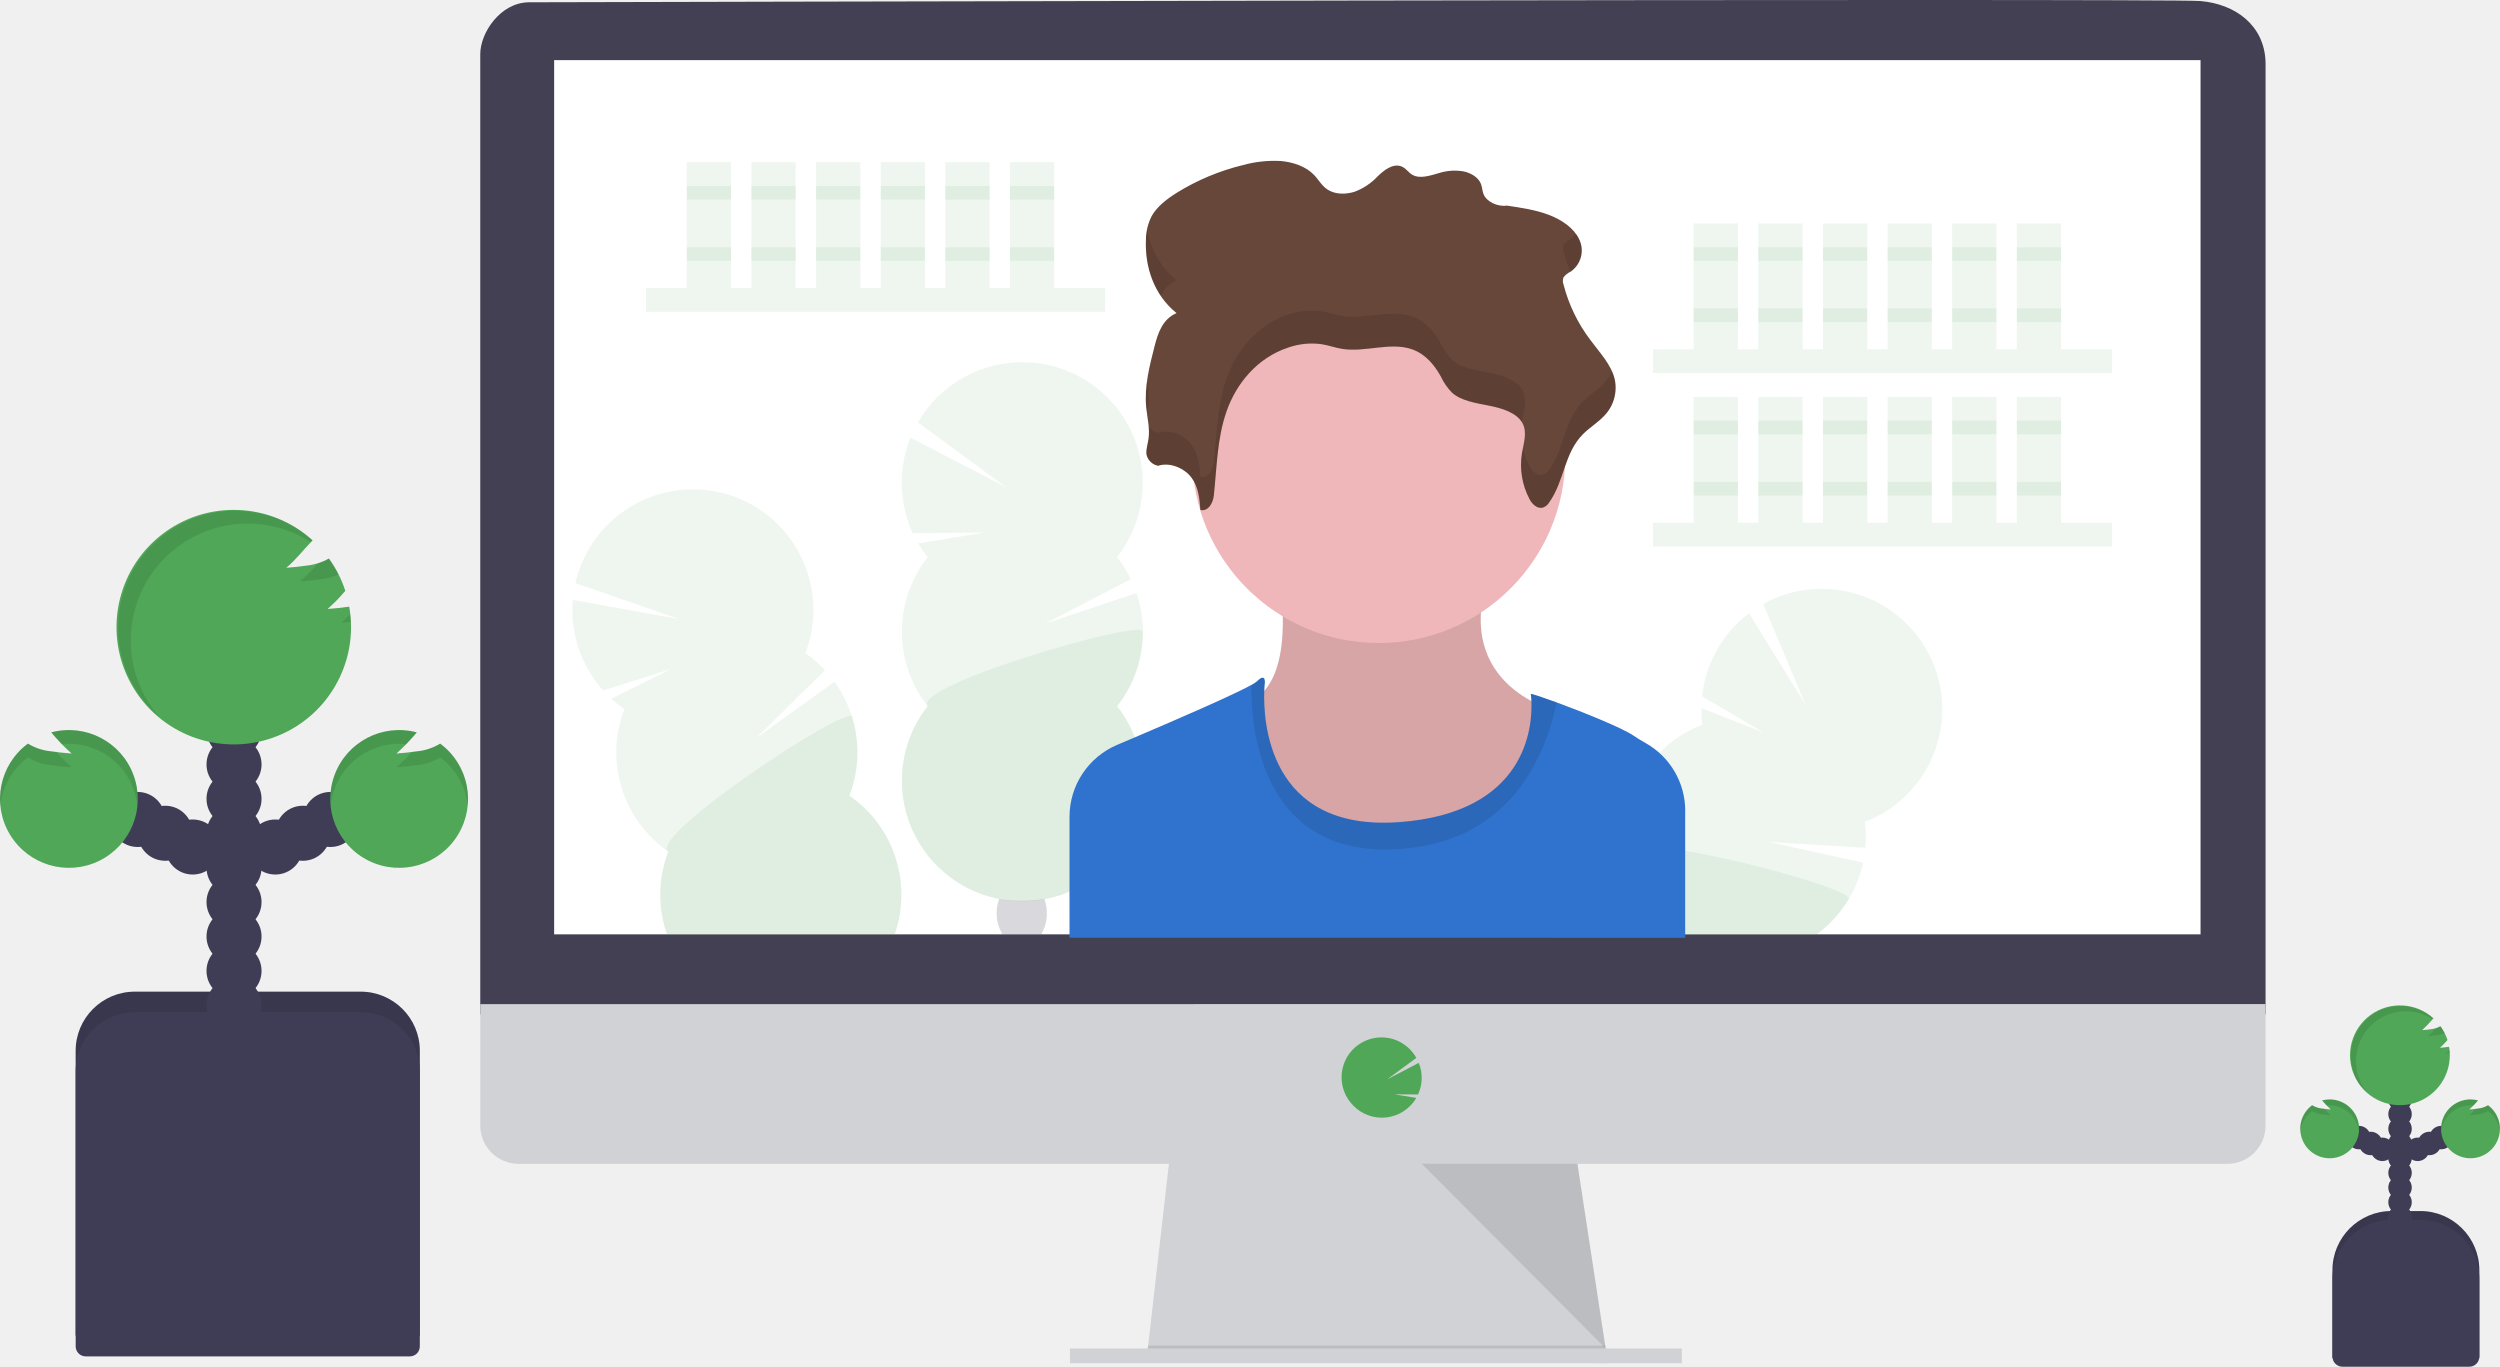
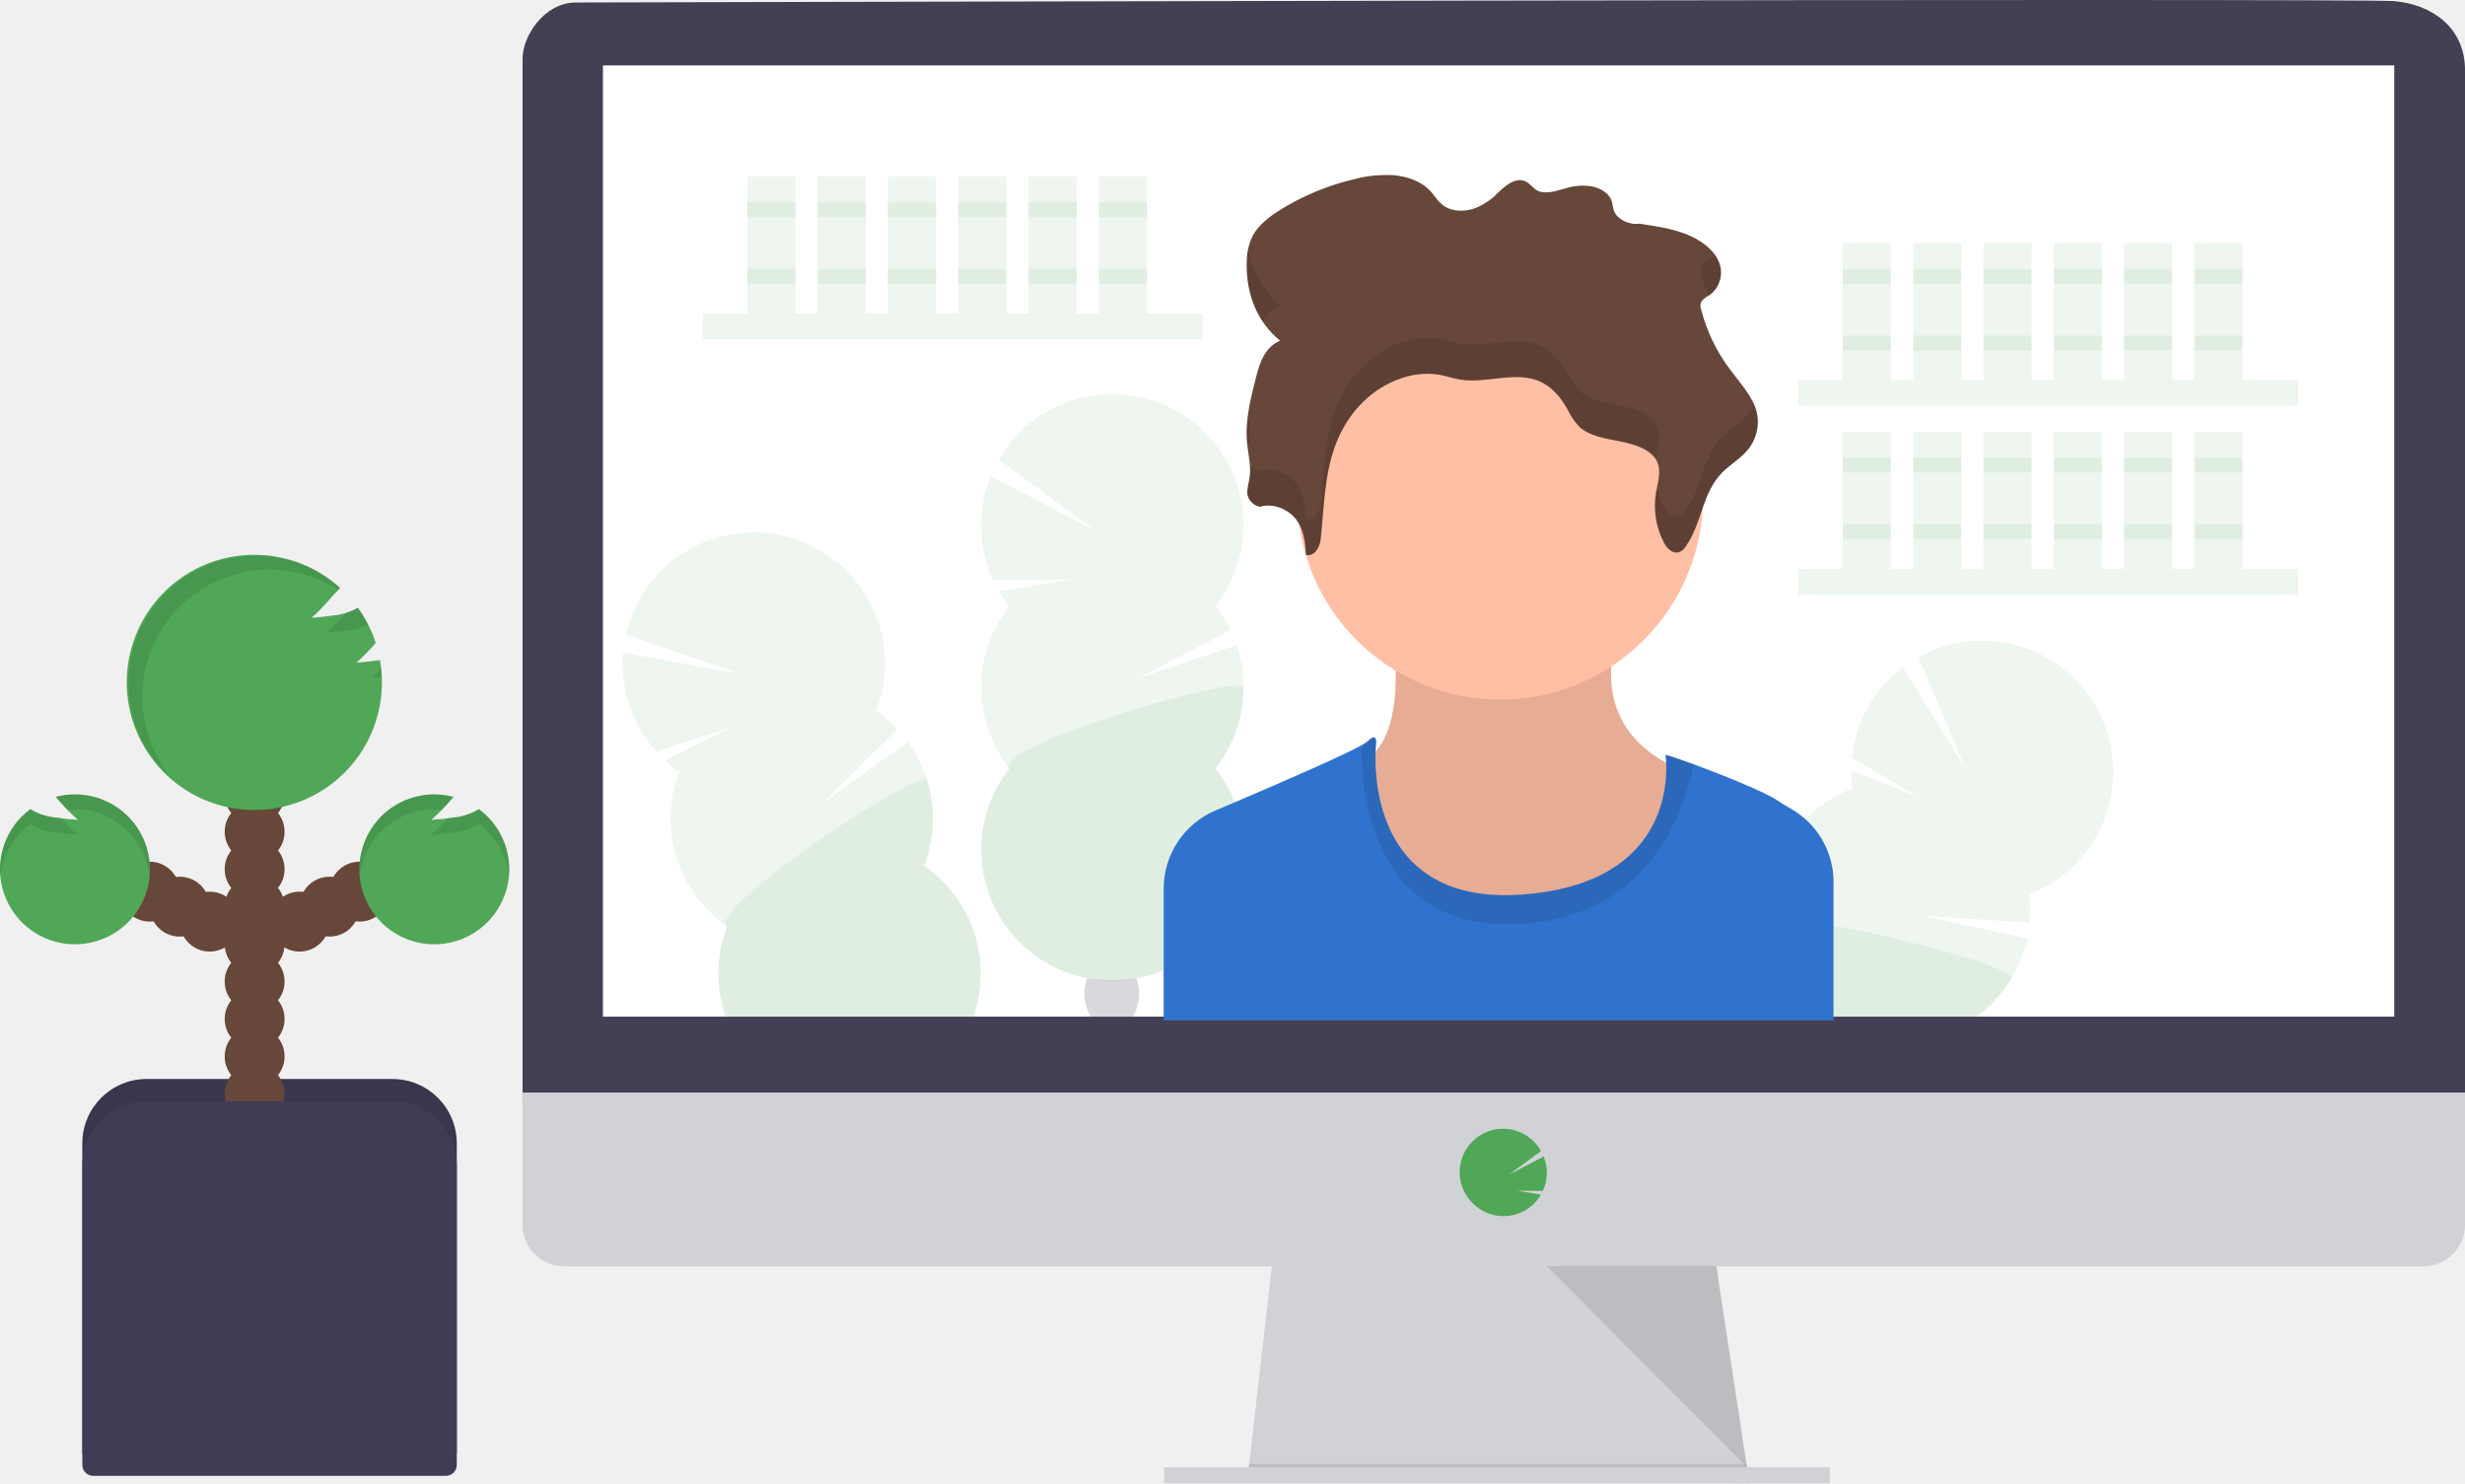
- <svg xmlns="http://www.w3.org/2000/svg" width="804.821" height="439.986" viewBox="0 0 804.821 439.986">
-   <g id="Zoom" transform="translate(0 -119.629)">
-     <ellipse id="Ellipse_81" data-name="Ellipse 81" cx="10.696" cy="8.168" rx="10.696" ry="8.168" transform="matrix(0.488, -0.873, 0.873, 0.488, 670.994, 240.806)" fill="#3f3d56" />
-     <ellipse id="Ellipse_82" data-name="Ellipse 82" cx="10.696" cy="8.168" rx="10.696" ry="8.168" transform="matrix(0.488, -0.873, 0.873, 0.488, 677.37, 229.395)" fill="#3f3d56" />
-     <ellipse id="Ellipse_83" data-name="Ellipse 83" cx="10.696" cy="8.168" rx="10.696" ry="8.168" transform="matrix(0.488, -0.873, 0.873, 0.488, 683.753, 217.988)" fill="#3f3d56" />
-     <ellipse id="Ellipse_84" data-name="Ellipse 84" cx="10.696" cy="8.168" rx="10.696" ry="8.168" transform="matrix(0.488, -0.873, 0.873, 0.488, 690.129, 206.569)" fill="#3f3d56" />
-     <ellipse id="Ellipse_85" data-name="Ellipse 85" cx="10.696" cy="8.168" rx="10.696" ry="8.168" transform="matrix(0.488, -0.873, 0.873, 0.488, 696.501, 195.165)" fill="#3f3d56" />
-     <ellipse id="Ellipse_86" data-name="Ellipse 86" cx="10.696" cy="8.168" rx="10.696" ry="8.168" transform="matrix(0.488, -0.873, 0.873, 0.488, 702.885, 183.754)" fill="#3f3d56" />
-     <path id="Path_353" data-name="Path 353" d="M1005.421,631.77h9.219a19.031,19.031,0,0,1,19.031,19.031v28.25H986.39V650.8A19.031,19.031,0,0,1,1005.421,631.77Z" transform="translate(-235.504 -122.275)" fill="#3f3d56" />
-     <path id="Path_354" data-name="Path 354" d="M1005.421,631.77h9.219a19.031,19.031,0,0,1,19.031,19.031v28.25H986.39V650.8A19.031,19.031,0,0,1,1005.421,631.77Z" transform="translate(-235.504 -122.275)" opacity="0.1" />
-     <circle id="Ellipse_88" data-name="Ellipse 88" cx="3.783" cy="3.783" r="3.783" transform="translate(768.859 512.334)" fill="#3f3d56" />
-     <circle id="Ellipse_89" data-name="Ellipse 89" cx="3.783" cy="3.783" r="3.783" transform="translate(768.859 507.607)" fill="#3f3d56" />
-     <circle id="Ellipse_90" data-name="Ellipse 90" cx="3.783" cy="3.783" r="3.783" transform="translate(768.859 502.872)" fill="#3f3d56" />
-     <circle id="Ellipse_91" data-name="Ellipse 91" cx="3.783" cy="3.783" r="3.783" transform="translate(768.859 498.145)" fill="#3f3d56" />
-     <circle id="Ellipse_92" data-name="Ellipse 92" cx="3.783" cy="3.783" r="3.783" transform="translate(768.859 493.417)" fill="#3f3d56" />
-     <circle id="Ellipse_93" data-name="Ellipse 93" cx="3.783" cy="3.783" r="3.783" transform="translate(768.859 488.69)" fill="#3f3d56" />
-     <circle id="Ellipse_94" data-name="Ellipse 94" cx="3.783" cy="3.783" r="3.783" transform="translate(768.859 483.962)" fill="#3f3d56" />
-     <circle id="Ellipse_95" data-name="Ellipse 95" cx="3.783" cy="3.783" r="3.783" transform="translate(774.531 485.85)" fill="#3f3d56" />
-     <circle id="Ellipse_96" data-name="Ellipse 96" cx="3.783" cy="3.783" r="3.783" transform="translate(778.314 483.962)" fill="#3f3d56" />
-     <circle id="Ellipse_97" data-name="Ellipse 97" cx="3.783" cy="3.783" r="3.783" transform="translate(782.097 482.067)" fill="#3f3d56" />
-     <circle id="Ellipse_98" data-name="Ellipse 98" cx="3.783" cy="3.783" r="3.783" transform="translate(768.859 479.235)" fill="#3f3d56" />
-     <circle id="Ellipse_99" data-name="Ellipse 99" cx="3.783" cy="3.783" r="3.783" transform="translate(768.859 474.508)" fill="#3f3d56" />
-     <circle id="Ellipse_100" data-name="Ellipse 100" cx="3.783" cy="3.783" r="3.783" transform="translate(768.859 469.773)" fill="#3f3d56" />
-     <circle id="Ellipse_101" data-name="Ellipse 101" cx="3.783" cy="3.783" r="3.783" transform="translate(768.859 465.046)" fill="#3f3d56" />
-     <path id="Path_355" data-name="Path 355" d="M1047.8,659.336q-1.408.206-2.832.3a21.744,21.744,0,0,0,2.436-2.5,15.981,15.981,0,0,0-2.284-4.438,7.871,7.871,0,0,1-3.045.967c-.937.137-1.88.236-2.824.3a50.607,50.607,0,0,0,3.616-3.806,16.062,16.062,0,1,0,5.275,11.883,15.7,15.7,0,0,0-.244-2.763Z" transform="translate(-259.477 -202.702)" fill="#50a757" />
-     <path id="Path_356" data-name="Path 356" d="M1069.63,687.625a7.446,7.446,0,0,1-3.182,1.066c-.936.137-1.88.236-2.824.3a27.7,27.7,0,0,0,2.8-2.908,9.767,9.767,0,0,0-2.421-.32,9.47,9.47,0,1,0,5.625,1.865Z" transform="translate(-268.669 -212.196)" fill="#50a757" />
-     <circle id="Ellipse_102" data-name="Ellipse 102" cx="3.783" cy="3.783" r="3.783" transform="translate(763.18 485.85)" fill="#3f3d56" />
-     <circle id="Ellipse_103" data-name="Ellipse 103" cx="3.783" cy="3.783" r="3.783" transform="translate(759.397 483.962)" fill="#3f3d56" />
-     <circle id="Ellipse_104" data-name="Ellipse 104" cx="3.783" cy="3.783" r="3.783" transform="translate(755.621 482.067)" fill="#3f3d56" />
-     <path id="Path_357" data-name="Path 357" d="M998.8,687.625a7.447,7.447,0,0,0,3.182,1.066c.936.137,1.88.236,2.824.3a27.7,27.7,0,0,1-2.8-2.908,9.765,9.765,0,0,1,2.421-.32,9.47,9.47,0,1,1-5.626,1.865Z" transform="translate(-254.452 -212.196)" fill="#50a757" />
-     <path id="Path_358" data-name="Path 358" d="M1005.421,635.5h9.219a19.031,19.031,0,0,1,19.031,19.031v25.022a3.228,3.228,0,0,1-3.228,3.228H989.618a3.228,3.228,0,0,1-3.228-3.228V654.531A19.031,19.031,0,0,1,1005.421,635.5Z" transform="translate(-235.504 -123.166)" fill="#3f3d56" />
-     <g id="Group_8" data-name="Group 8" transform="translate(756.786 443.506)" opacity="0.1">
-       <path id="Path_359" data-name="Path 359" d="M1057.766,664.88a12.311,12.311,0,0,1-1.226,1.157,12.117,12.117,0,0,0,1.294-.114C1057.819,665.573,1057.8,665.223,1057.766,664.88Z" transform="translate(-1025.938 -650.717)" />
-       <path id="Path_360" data-name="Path 360" d="M1049.09,657.952c.944-.061,1.888-.16,2.824-.3a8.863,8.863,0,0,0,2.459-.67,17.2,17.2,0,0,0-1.324-2.185,5.73,5.73,0,0,1-1.523.647A22.521,22.521,0,0,1,1049.09,657.952Z" transform="translate(-1024.159 -648.31)" />
-       <path id="Path_361" data-name="Path 361" d="M1018.007,664.039a16.047,16.047,0,0,1,24.741-13.52l.243-.259a16.062,16.062,0,1,0-21.178,24.155A15.987,15.987,0,0,1,1018.007,664.039Z" transform="translate(-1016.34 -646.275)" />
-     </g>
-     <g id="Group_9" data-name="Group 9" transform="translate(785.896 473.564)" opacity="0.1">
-       <path id="Path_362" data-name="Path 362" d="M1066.48,691.461c.944-.069,1.888-.167,2.824-.3a7.436,7.436,0,0,0,3.182-1.058,9.432,9.432,0,0,1,3.806,6.7,8.828,8.828,0,0,0,.053-1,9.432,9.432,0,0,0-3.806-7.612,7.446,7.446,0,0,1-3.182,1.066l-.761.091A18.759,18.759,0,0,1,1066.48,691.461Z" transform="translate(-1057.421 -686.338)" />
-       <path id="Path_363" data-name="Path 363" d="M1064.034,687.648a4.351,4.351,0,0,1,.944.068c.495-.525.982-1.089,1.477-1.637a9.767,9.767,0,0,0-2.421-.32,9.455,9.455,0,0,0-9.455,9.455,6.518,6.518,0,0,0,.046.944A9.462,9.462,0,0,1,1064.034,687.648Z" transform="translate(-1054.58 -685.76)" />
-     </g>
-     <g id="Group_10" data-name="Group 10" transform="translate(740.457 473.564)" opacity="0.1">
-       <path id="Path_364" data-name="Path 364" d="M1004.756,691.461c-.944-.069-1.888-.167-2.824-.3a7.436,7.436,0,0,1-3.182-1.058,9.432,9.432,0,0,0-3.806,6.7,8.8,8.8,0,0,1-.053-1,9.431,9.431,0,0,1,3.806-7.612,7.445,7.445,0,0,0,3.182,1.066l.761.091a19.43,19.43,0,0,0,2.116,2.124Z" transform="translate(-994.89 -686.338)" />
-       <path id="Path_365" data-name="Path 365" d="M1006.591,687.648a4.35,4.35,0,0,0-.944.068c-.495-.525-.982-1.089-1.477-1.637a9.766,9.766,0,0,1,2.421-.32,9.455,9.455,0,0,1,9.455,9.455,6.434,6.434,0,0,1-.046.944A9.462,9.462,0,0,0,1006.591,687.648Z" transform="translate(-997.106 -685.76)" />
-     </g>
-     <path id="Path_366" data-name="Path 366" d="M51.031,539h72.73a19.031,19.031,0,0,1,19.031,19.031v91.723H32V558.031A19.031,19.031,0,0,1,51.031,539Z" transform="translate(-7.64 -100.126)" fill="#3f3d56" />
-     <path id="Path_367" data-name="Path 367" d="M51.031,539h72.73a19.031,19.031,0,0,1,19.031,19.031v91.723H32V558.031A19.031,19.031,0,0,1,51.031,539Z" transform="translate(-7.64 -100.126)" opacity="0.1" />
-     <circle id="Ellipse_105" data-name="Ellipse 105" cx="8.861" cy="8.861" r="8.861" transform="translate(66.48 445.489)" fill="#3f3d56" />
-     <circle id="Ellipse_106" data-name="Ellipse 106" cx="8.861" cy="8.861" r="8.861" transform="translate(66.48 434.413)" fill="#3f3d56" />
-     <circle id="Ellipse_107" data-name="Ellipse 107" cx="8.861" cy="8.861" r="8.861" transform="translate(66.48 423.329)" fill="#3f3d56" />
-     <circle id="Ellipse_108" data-name="Ellipse 108" cx="8.861" cy="8.861" r="8.861" transform="translate(66.48 412.253)" fill="#3f3d56" />
-     <circle id="Ellipse_109" data-name="Ellipse 109" cx="8.861" cy="8.861" r="8.861" transform="translate(66.48 401.169)" fill="#3f3d56" />
-     <circle id="Ellipse_110" data-name="Ellipse 110" cx="8.861" cy="8.861" r="8.861" transform="translate(66.48 390.093)" fill="#3f3d56" />
-     <circle id="Ellipse_111" data-name="Ellipse 111" cx="8.861" cy="8.861" r="8.861" transform="translate(66.48 379.017)" fill="#3f3d56" />
-     <circle id="Ellipse_112" data-name="Ellipse 112" cx="8.861" cy="8.861" r="8.861" transform="translate(79.771 383.447)" fill="#3f3d56" />
-     <circle id="Ellipse_113" data-name="Ellipse 113" cx="8.861" cy="8.861" r="8.861" transform="translate(88.632 379.017)" fill="#3f3d56" />
-     <circle id="Ellipse_114" data-name="Ellipse 114" cx="8.861" cy="8.861" r="8.861" transform="translate(97.501 374.579)" fill="#3f3d56" />
-     <circle id="Ellipse_115" data-name="Ellipse 115" cx="8.861" cy="8.861" r="8.861" transform="translate(66.48 367.933)" fill="#3f3d56" />
-     <circle id="Ellipse_116" data-name="Ellipse 116" cx="8.861" cy="8.861" r="8.861" transform="translate(66.48 356.857)" fill="#3f3d56" />
-     <circle id="Ellipse_117" data-name="Ellipse 117" cx="8.861" cy="8.861" r="8.861" transform="translate(66.48 345.773)" fill="#3f3d56" />
-     <circle id="Ellipse_118" data-name="Ellipse 118" cx="8.861" cy="8.861" r="8.861" transform="translate(66.48 334.697)" fill="#3f3d56" />
-     <path id="Path_368" data-name="Path 368" d="M146.049,467.646q-3.3.48-6.623.7a51.585,51.585,0,0,0,5.7-5.854,37.566,37.566,0,0,0-5.283-10.4,18.072,18.072,0,0,1-7.095,2.284c-2.192.32-4.408.556-6.623.708,2.916-2.36,5.618-5.93,8.473-8.83a37.75,37.75,0,1,0,11.792,21.361Z" transform="translate(-33.963 -152.673)" fill="#50a757" />
-     <path id="Path_369" data-name="Path 369" d="M197.243,533.922a17.447,17.447,0,0,1-7.453,2.482c-2.2.327-4.408.556-6.623.708a62.327,62.327,0,0,0,6.562-6.806,22.175,22.175,0,1,0,7.514,3.616Z" transform="translate(-55.545 -174.903)" fill="#50a757" />
-     <circle id="Ellipse_119" data-name="Ellipse 119" cx="8.861" cy="8.861" r="8.861" transform="translate(53.181 383.447)" fill="#3f3d56" />
-     <circle id="Ellipse_120" data-name="Ellipse 120" cx="8.861" cy="8.861" r="8.861" transform="translate(44.32 379.017)" fill="#3f3d56" />
-     <circle id="Ellipse_121" data-name="Ellipse 121" cx="8.861" cy="8.861" r="8.861" transform="translate(35.459 374.579)" fill="#3f3d56" />
-     <path id="Path_370" data-name="Path 370" d="M31.185,533.922a17.445,17.445,0,0,0,7.46,2.482c2.192.327,4.4.556,6.615.708a62.33,62.33,0,0,1-6.562-6.806,22.175,22.175,0,1,1-7.514,3.616Z" transform="translate(-22.202 -174.903)" fill="#50a757" />
-     <path id="Path_371" data-name="Path 371" d="M51.031,547.69h72.73a19.031,19.031,0,0,1,19.031,19.031v88.54a3.228,3.228,0,0,1-3.228,3.228H35.243A3.228,3.228,0,0,1,32,655.262v-88.54A19.031,19.031,0,0,1,51.031,547.69Z" transform="translate(-7.64 -102.201)" fill="#3f3d56" />
-     <g id="Group_11" data-name="Group 11" transform="translate(38.195 284.215)" opacity="0.1">
+ <svg xmlns="http://www.w3.org/2000/svg" width="729.351" height="438.867" viewBox="0 0 729.351 438.867">
+   <g id="Group_58" data-name="Group 58" transform="translate(-854.701 -376.201)">
+     <ellipse id="Ellipse_81" data-name="Ellipse 81" cx="10.696" cy="8.168" rx="10.696" ry="8.168" transform="matrix(0.488, -0.873, 0.873, 0.488, 1525.695, 497.378)" fill="#3f3d56" />
+     <ellipse id="Ellipse_82" data-name="Ellipse 82" cx="10.696" cy="8.168" rx="10.696" ry="8.168" transform="matrix(0.488, -0.873, 0.873, 0.488, 1532.071, 485.968)" fill="#3f3d56" />
+     <ellipse id="Ellipse_83" data-name="Ellipse 83" cx="10.696" cy="8.168" rx="10.696" ry="8.168" transform="matrix(0.488, -0.873, 0.873, 0.488, 1538.454, 474.56)" fill="#3f3d56" />
+     <ellipse id="Ellipse_84" data-name="Ellipse 84" cx="10.696" cy="8.168" rx="10.696" ry="8.168" transform="matrix(0.488, -0.873, 0.873, 0.488, 1544.83, 463.142)" fill="#3f3d56" />
+     <ellipse id="Ellipse_85" data-name="Ellipse 85" cx="10.696" cy="8.168" rx="10.696" ry="8.168" transform="matrix(0.488, -0.873, 0.873, 0.488, 1551.202, 451.738)" fill="#3f3d56" />
+     <ellipse id="Ellipse_86" data-name="Ellipse 86" cx="10.696" cy="8.168" rx="10.696" ry="8.168" transform="matrix(0.488, -0.873, 0.873, 0.488, 1557.586, 440.327)" fill="#3f3d56" />
+     <path id="Path_366" data-name="Path 366" d="M51.031,539h72.73a19.031,19.031,0,0,1,19.031,19.031v91.723H32V558.031A19.031,19.031,0,0,1,51.031,539Z" transform="translate(847.061 156.446)" fill="#3f3d56" />
+     <path id="Path_367" data-name="Path 367" d="M51.031,539h72.73a19.031,19.031,0,0,1,19.031,19.031v91.723H32V558.031A19.031,19.031,0,0,1,51.031,539Z" transform="translate(847.061 156.446)" opacity="0.1" />
+     <circle id="Ellipse_105" data-name="Ellipse 105" cx="8.861" cy="8.861" r="8.861" transform="translate(921.181 702.062)" fill="#3f3d56" />
+     <circle id="Ellipse_106" data-name="Ellipse 106" cx="8.861" cy="8.861" r="8.861" transform="translate(921.181 690.986)" fill="#674739" />
+     <circle id="Ellipse_107" data-name="Ellipse 107" cx="8.861" cy="8.861" r="8.861" transform="translate(921.181 679.902)" fill="#674739" />
+     <circle id="Ellipse_108" data-name="Ellipse 108" cx="8.861" cy="8.861" r="8.861" transform="translate(921.181 668.826)" fill="#674739" />
+     <circle id="Ellipse_109" data-name="Ellipse 109" cx="8.861" cy="8.861" r="8.861" transform="translate(921.181 657.742)" fill="#674739" />
+     <circle id="Ellipse_110" data-name="Ellipse 110" cx="8.861" cy="8.861" r="8.861" transform="translate(921.181 646.666)" fill="#674739" />
+     <circle id="Ellipse_111" data-name="Ellipse 111" cx="8.861" cy="8.861" r="8.861" transform="translate(921.181 635.59)" fill="#674739" />
+     <circle id="Ellipse_112" data-name="Ellipse 112" cx="8.861" cy="8.861" r="8.861" transform="translate(934.473 640.02)" fill="#674739" />
+     <circle id="Ellipse_113" data-name="Ellipse 113" cx="8.861" cy="8.861" r="8.861" transform="translate(943.333 635.59)" fill="#674739" />
+     <circle id="Ellipse_114" data-name="Ellipse 114" cx="8.861" cy="8.861" r="8.861" transform="translate(952.201 631.152)" fill="#674739" />
+     <circle id="Ellipse_115" data-name="Ellipse 115" cx="8.861" cy="8.861" r="8.861" transform="translate(921.181 624.506)" fill="#674739" />
+     <circle id="Ellipse_116" data-name="Ellipse 116" cx="8.861" cy="8.861" r="8.861" transform="translate(921.181 613.43)" fill="#674739" />
+     <circle id="Ellipse_117" data-name="Ellipse 117" cx="8.861" cy="8.861" r="8.861" transform="translate(921.181 602.346)" fill="#674739" />
+     <circle id="Ellipse_118" data-name="Ellipse 118" cx="8.861" cy="8.861" r="8.861" transform="translate(921.181 591.27)" fill="#3f3d56" />
+     <path id="Path_368" data-name="Path 368" d="M146.049,467.646q-3.3.48-6.623.7a51.585,51.585,0,0,0,5.7-5.854,37.566,37.566,0,0,0-5.283-10.4,18.072,18.072,0,0,1-7.095,2.284c-2.192.32-4.408.556-6.623.708,2.916-2.36,5.618-5.93,8.473-8.83a37.75,37.75,0,1,0,11.792,21.361Z" transform="translate(820.738 103.9)" fill="#50a757" />
+     <path id="Path_369" data-name="Path 369" d="M197.243,533.922a17.447,17.447,0,0,1-7.453,2.482c-2.2.327-4.408.556-6.623.708a62.327,62.327,0,0,0,6.562-6.806,22.175,22.175,0,1,0,7.514,3.616Z" transform="translate(799.156 81.67)" fill="#50a757" />
+     <circle id="Ellipse_119" data-name="Ellipse 119" cx="8.861" cy="8.861" r="8.861" transform="translate(907.882 640.02)" fill="#674739" />
+     <circle id="Ellipse_120" data-name="Ellipse 120" cx="8.861" cy="8.861" r="8.861" transform="translate(899.021 635.59)" fill="#674739" />
+     <circle id="Ellipse_121" data-name="Ellipse 121" cx="8.861" cy="8.861" r="8.861" transform="translate(890.16 631.152)" fill="#674739" />
+     <path id="Path_370" data-name="Path 370" d="M31.185,533.922a17.445,17.445,0,0,0,7.46,2.482c2.192.327,4.4.556,6.615.708a62.33,62.33,0,0,1-6.562-6.806,22.175,22.175,0,1,1-7.514,3.616Z" transform="translate(832.499 81.67)" fill="#50a757" />
+     <path id="Path_371" data-name="Path 371" d="M51.031,547.69h72.73a19.031,19.031,0,0,1,19.031,19.031v88.54a3.228,3.228,0,0,1-3.228,3.228H35.243A3.228,3.228,0,0,1,32,655.262v-88.54A19.031,19.031,0,0,1,51.031,547.69Z" transform="translate(847.061 154.372)" fill="#3f3d56" />
+     <g id="Group_11" data-name="Group 11" transform="translate(892.896 540.788)" opacity="0.1">
      <path id="Path_372" data-name="Path 372" d="M169.422,480.61a28.633,28.633,0,0,1-2.862,2.71c1.012-.068,2.033-.16,3.045-.259C169.567,482.239,169.514,481.417,169.422,480.61Z" transform="translate(-94.861 -447.431)" />
      <path id="Path_373" data-name="Path 373" d="M149.1,464.4c2.215-.152,4.423-.381,6.615-.708a21.1,21.1,0,0,0,5.77-1.522,38.487,38.487,0,0,0-3.106-5.131,13.076,13.076,0,0,1-3.547,1.522A52.686,52.686,0,0,1,149.1,464.4Z" transform="translate(-90.693 -441.804)" />
      <path id="Path_374" data-name="Path 374" d="M76.276,478.646a37.6,37.6,0,0,1,57.969-31.675c.19-.2.381-.419.571-.609a37.634,37.634,0,1,0-49.613,56.6A37.461,37.461,0,0,1,76.276,478.646Z" transform="translate(-72.374 -437.025)" />
    </g>
-     <g id="Group_12" data-name="Group 12" transform="translate(106.346 354.657)" opacity="0.1">
+     <g id="Group_12" data-name="Group 12" transform="translate(961.047 611.229)" opacity="0.1">
      <path id="Path_375" data-name="Path 375" d="M189.85,542.91q3.319-.213,6.623-.708a17.411,17.411,0,0,0,7.453-2.482A22.122,22.122,0,0,1,212.8,555.41a23.174,23.174,0,0,0,.122-2.337,22.076,22.076,0,0,0-8.975-17.783,17.447,17.447,0,0,1-7.453,2.482c-.586.084-1.165.152-1.743.221A43.87,43.87,0,0,1,189.85,542.91Z" transform="translate(-168.573 -530.928)" />
      <path id="Path_376" data-name="Path 376" d="M184.052,533.975a21.379,21.379,0,0,1,2.223.152c1.157-1.233,2.284-2.543,3.448-3.806a22.076,22.076,0,0,0-27.824,21.4c0,.761.038,1.523.107,2.215a22.16,22.16,0,0,1,22.046-19.96Z" transform="translate(-161.9 -529.56)" />
    </g>
-     <g id="Group_13" data-name="Group 13" transform="translate(0 354.657)" opacity="0.1">
+     <g id="Group_13" data-name="Group 13" transform="translate(854.701 611.229)" opacity="0.1">
      <path id="Path_377" data-name="Path 377" d="M45.251,542.91q-3.319-.213-6.615-.708a17.24,17.24,0,0,1-7.46-2.482,22.122,22.122,0,0,0-8.853,15.689,23.174,23.174,0,0,1-.122-2.337,22.076,22.076,0,0,1,8.983-17.783,17.444,17.444,0,0,0,7.46,2.482c.579.084,1.157.152,1.736.221a44.522,44.522,0,0,0,4.872,4.918Z" transform="translate(-22.2 -530.928)" />
      <path id="Path_378" data-name="Path 378" d="M49.531,533.975a21.379,21.379,0,0,0-2.223.152c-1.157-1.233-2.284-2.543-3.448-3.806a22.076,22.076,0,0,1,27.824,21.4,14.954,14.954,0,0,1-.107,2.215A22.16,22.16,0,0,0,49.531,533.975Z" transform="translate(-27.371 -529.56)" />
    </g>
-     <path id="Path_379" data-name="Path 379" d="M633.423,674.652l-148.443-1.9.434-3.806,7.179-62.8H622.956l9.592,62.8.731,4.758Z" transform="translate(-115.79 -116.156)" fill="#d0d2d5" />
-     <path id="Path_380" data-name="Path 380" d="M633.279,693.4H559.2l-74.222-.952.434-3.806H632.548Z" transform="translate(-115.79 -135.853)" opacity="0.1" />
-     <rect id="Rectangle_251" data-name="Rectangle 251" width="196.973" height="4.758" transform="translate(344.449 553.738)" fill="#d0d2d5" />
-     <path id="Path_381" data-name="Path 381" d="M800.041,240.944c-.3-12.044-9.812-18.847-20.982-19.79s-538.106.4-538.106.4c-9.242.089-15.687,9.91-15.653,16.755V547.387H800.041Z" transform="translate(-70.691 -101.19)" fill="#444053" />
-     <path id="Path_382" data-name="Path 382" d="M225.3,645.45v39.06a12.325,12.325,0,0,0,12.332,12.363H787.717a12.325,12.325,0,0,0,12.325-12.325v-39.1Z" transform="translate(-70.691 -202.572)" fill="#d0d2d5" />
-     <path id="Path_383" data-name="Path 383" d="M602.492,685.385a12.857,12.857,0,0,0,10.109-4.9h0a13.823,13.823,0,0,0,1-1.469l-7.049-1.157,7.612.053a12.812,12.812,0,0,0,.244-10.178l-10.224,5.329,9.432-6.927A12.842,12.842,0,1,0,592.4,680.444h0a12.842,12.842,0,0,0,10.094,4.94Z" transform="translate(-157.657 -205.937)" fill="#50a757" />
-     <path id="Path_384" data-name="Path 384" d="M601.23,611.76l59.217,59.476-9.082-59.476Z" transform="translate(-143.545 -117.498)" opacity="0.1" />
-     <g id="Man" transform="translate(178.398 138.988)">
+     <path id="Path_379" data-name="Path 379" d="M633.423,674.652l-148.443-1.9.434-3.806,7.179-62.8H622.956l9.592,62.8.731,4.758Z" transform="translate(738.91 140.417)" fill="#d0d2d5" />
+     <path id="Path_380" data-name="Path 380" d="M633.279,693.4H559.2l-74.222-.952.434-3.806H632.548Z" transform="translate(738.91 120.719)" opacity="0.1" />
+     <rect id="Rectangle_251" data-name="Rectangle 251" width="196.973" height="4.758" transform="translate(1199.15 810.311)" fill="#d0d2d5" />
+     <path id="Path_381" data-name="Path 381" d="M800.041,240.944c-.3-12.044-9.812-18.847-20.982-19.79s-538.106.4-538.106.4c-9.242.089-15.687,9.91-15.653,16.755V547.387H800.041Z" transform="translate(784.011 155.383)" fill="#444053" />
+     <path id="Path_382" data-name="Path 382" d="M225.3,645.45v39.06a12.325,12.325,0,0,0,12.332,12.363H787.717a12.325,12.325,0,0,0,12.325-12.325v-39.1Z" transform="translate(784.011 54.001)" fill="#d0d2d5" />
+     <path id="Path_383" data-name="Path 383" d="M602.492,685.385a12.857,12.857,0,0,0,10.109-4.9h0a13.823,13.823,0,0,0,1-1.469l-7.049-1.157,7.612.053a12.812,12.812,0,0,0,.244-10.178l-10.224,5.329,9.432-6.927A12.842,12.842,0,1,0,592.4,680.444h0a12.842,12.842,0,0,0,10.094,4.94Z" transform="translate(697.044 50.636)" fill="#50a757" />
+     <path id="Path_384" data-name="Path 384" d="M601.23,611.76l59.217,59.476-9.082-59.476Z" transform="translate(711.155 139.075)" opacity="0.1" />
+     <g id="Man" transform="translate(1033.1 395.56)">
      <rect id="Rectangle_253" data-name="Rectangle 253" width="530.018" height="281.437" fill="#fff" />
+       <path id="Path_392" data-name="Path 392" d="M512.512,445.429s5.275,28.764-6.557,38.142,10,65.653,46.267,59.1,50.961-53.781,50.961-53.781-36.268-7.494-22.828-45.636Z" transform="translate(-279.087 -278.89)" fill="#ffbfa4" />
+       <path id="Path_393" data-name="Path 393" d="M512.512,445.429s5.275,28.764-6.557,38.142,10,65.653,46.267,59.1,50.961-53.781,50.961-53.781-36.268-7.494-22.828-45.636Z" transform="translate(-279.087 -278.89)" opacity="0.1" />
      <rect id="Rectangle_254" data-name="Rectangle 254" width="147.833" height="7.662" transform="translate(29.563 73.364)" fill="#50a757" opacity="0.1" />
      <rect id="Rectangle_255" data-name="Rectangle 255" width="14.239" height="40.518" transform="translate(42.707 32.846)" fill="#50a757" opacity="0.1" />
      <rect id="Rectangle_256" data-name="Rectangle 256" width="14.239" height="40.518" transform="translate(63.513 32.846)" fill="#50a757" opacity="0.1" />
      <rect id="Rectangle_257" data-name="Rectangle 257" width="14.239" height="40.518" transform="translate(84.32 32.846)" fill="#50a757" opacity="0.1" />
      <rect id="Rectangle_258" data-name="Rectangle 258" width="14.239" height="40.518" transform="translate(105.126 32.846)" fill="#50a757" opacity="0.1" />
      <rect id="Rectangle_259" data-name="Rectangle 259" width="14.239" height="40.518" transform="translate(125.932 32.846)" fill="#50a757" opacity="0.1" />
      <rect id="Rectangle_260" data-name="Rectangle 260" width="14.239" height="40.518" transform="translate(146.739 32.846)" fill="#50a757" opacity="0.1" />
      <rect id="Rectangle_261" data-name="Rectangle 261" width="14.239" height="4.378" transform="translate(42.707 40.518)" fill="#50a757" opacity="0.1" />
      <rect id="Rectangle_262" data-name="Rectangle 262" width="14.239" height="4.378" transform="translate(63.513 40.518)" fill="#50a757" opacity="0.1" />
      <rect id="Rectangle_263" data-name="Rectangle 263" width="14.239" height="4.378" transform="translate(84.32 40.518)" fill="#50a757" opacity="0.1" />
      <rect id="Rectangle_264" data-name="Rectangle 264" width="14.239" height="4.378" transform="translate(105.126 40.518)" fill="#50a757" opacity="0.1" />
      <rect id="Rectangle_265" data-name="Rectangle 265" width="14.239" height="4.378" transform="translate(125.932 40.518)" fill="#50a757" opacity="0.1" />
      <rect id="Rectangle_266" data-name="Rectangle 266" width="14.239" height="4.378" transform="translate(146.739 40.518)" fill="#50a757" opacity="0.1" />
      <rect id="Rectangle_267" data-name="Rectangle 267" width="14.239" height="4.378" transform="translate(42.707 60.23)" fill="#50a757" opacity="0.1" />
      <rect id="Rectangle_268" data-name="Rectangle 268" width="14.239" height="4.378" transform="translate(63.513 60.23)" fill="#50a757" opacity="0.1" />
      <rect id="Rectangle_269" data-name="Rectangle 269" width="14.239" height="4.378" transform="translate(84.32 60.23)" fill="#50a757" opacity="0.1" />
      <rect id="Rectangle_270" data-name="Rectangle 270" width="14.239" height="4.378" transform="translate(105.126 60.23)" fill="#50a757" opacity="0.1" />
      <rect id="Rectangle_271" data-name="Rectangle 271" width="14.239" height="4.378" transform="translate(125.932 60.23)" fill="#50a757" opacity="0.1" />
      <rect id="Rectangle_272" data-name="Rectangle 272" width="14.239" height="4.378" transform="translate(146.739 60.23)" fill="#50a757" opacity="0.1" />
      <rect id="Rectangle_273" data-name="Rectangle 273" width="147.833" height="7.662" transform="translate(353.707 93.076)" fill="#50a757" opacity="0.1" />
      <rect id="Rectangle_274" data-name="Rectangle 274" width="14.239" height="40.518" transform="translate(366.852 52.558)" fill="#50a757" opacity="0.1" />
      <rect id="Rectangle_275" data-name="Rectangle 275" width="14.239" height="40.518" transform="translate(387.658 52.558)" fill="#50a757" opacity="0.1" />
      <rect id="Rectangle_276" data-name="Rectangle 276" width="14.239" height="40.518" transform="translate(408.464 52.558)" fill="#50a757" opacity="0.1" />
      <rect id="Rectangle_277" data-name="Rectangle 277" width="14.239" height="40.518" transform="translate(429.27 52.558)" fill="#50a757" opacity="0.1" />
      <rect id="Rectangle_278" data-name="Rectangle 278" width="14.239" height="40.518" transform="translate(450.077 52.558)" fill="#50a757" opacity="0.1" />
      <rect id="Rectangle_279" data-name="Rectangle 279" width="14.239" height="40.518" transform="translate(470.883 52.558)" fill="#50a757" opacity="0.1" />
      <rect id="Rectangle_280" data-name="Rectangle 280" width="14.239" height="4.378" transform="translate(366.852 60.23)" fill="#50a757" opacity="0.1" />
      <rect id="Rectangle_281" data-name="Rectangle 281" width="14.239" height="4.378" transform="translate(387.658 60.23)" fill="#50a757" opacity="0.1" />
      <rect id="Rectangle_282" data-name="Rectangle 282" width="14.239" height="4.378" transform="translate(408.464 60.23)" fill="#50a757" opacity="0.1" />
      <rect id="Rectangle_283" data-name="Rectangle 283" width="14.239" height="4.378" transform="translate(429.27 60.23)" fill="#50a757" opacity="0.1" />
      <rect id="Rectangle_284" data-name="Rectangle 284" width="14.239" height="4.378" transform="translate(450.077 60.23)" fill="#50a757" opacity="0.1" />
      <rect id="Rectangle_285" data-name="Rectangle 285" width="14.239" height="4.378" transform="translate(470.883 60.23)" fill="#50a757" opacity="0.1" />
      <rect id="Rectangle_286" data-name="Rectangle 286" width="14.239" height="4.378" transform="translate(366.852 79.942)" fill="#50a757" opacity="0.1" />
      <rect id="Rectangle_287" data-name="Rectangle 287" width="14.239" height="4.378" transform="translate(387.658 79.942)" fill="#50a757" opacity="0.1" />
      <rect id="Rectangle_288" data-name="Rectangle 288" width="14.239" height="4.378" transform="translate(408.464 79.942)" fill="#50a757" opacity="0.1" />
      <rect id="Rectangle_289" data-name="Rectangle 289" width="14.239" height="4.378" transform="translate(429.27 79.942)" fill="#50a757" opacity="0.1" />
      <rect id="Rectangle_290" data-name="Rectangle 290" width="14.239" height="4.378" transform="translate(450.077 79.942)" fill="#50a757" opacity="0.1" />
      <rect id="Rectangle_291" data-name="Rectangle 291" width="14.239" height="4.378" transform="translate(470.883 79.942)" fill="#50a757" opacity="0.1" />
      <rect id="Rectangle_292" data-name="Rectangle 292" width="147.833" height="7.662" transform="translate(353.707 148.928)" fill="#50a757" opacity="0.1" />
      <rect id="Rectangle_293" data-name="Rectangle 293" width="14.239" height="40.518" transform="translate(366.852 108.41)" fill="#50a757" opacity="0.1" />
      <rect id="Rectangle_294" data-name="Rectangle 294" width="14.239" height="40.518" transform="translate(387.658 108.41)" fill="#50a757" opacity="0.1" />
      <rect id="Rectangle_295" data-name="Rectangle 295" width="14.239" height="40.518" transform="translate(408.464 108.41)" fill="#50a757" opacity="0.1" />
      <rect id="Rectangle_296" data-name="Rectangle 296" width="14.239" height="40.518" transform="translate(429.27 108.41)" fill="#50a757" opacity="0.1" />
      <rect id="Rectangle_297" data-name="Rectangle 297" width="14.239" height="40.518" transform="translate(450.077 108.41)" fill="#50a757" opacity="0.1" />
      <rect id="Rectangle_298" data-name="Rectangle 298" width="14.239" height="40.518" transform="translate(470.883 108.41)" fill="#50a757" opacity="0.1" />
      <rect id="Rectangle_299" data-name="Rectangle 299" width="14.239" height="4.378" transform="translate(366.852 116.071)" fill="#50a757" opacity="0.1" />
      <rect id="Rectangle_300" data-name="Rectangle 300" width="14.239" height="4.378" transform="translate(387.658 116.071)" fill="#50a757" opacity="0.1" />
      <rect id="Rectangle_301" data-name="Rectangle 301" width="14.239" height="4.378" transform="translate(408.464 116.071)" fill="#50a757" opacity="0.1" />
      <rect id="Rectangle_302" data-name="Rectangle 302" width="14.239" height="4.378" transform="translate(429.27 116.071)" fill="#50a757" opacity="0.1" />
      <rect id="Rectangle_303" data-name="Rectangle 303" width="14.239" height="4.378" transform="translate(450.077 116.071)" fill="#50a757" opacity="0.1" />
      <rect id="Rectangle_304" data-name="Rectangle 304" width="14.239" height="4.378" transform="translate(470.883 116.071)" fill="#50a757" opacity="0.1" />
      <rect id="Rectangle_305" data-name="Rectangle 305" width="14.239" height="4.378" transform="translate(366.852 135.783)" fill="#50a757" opacity="0.1" />
      <rect id="Rectangle_306" data-name="Rectangle 306" width="14.239" height="4.378" transform="translate(387.658 135.783)" fill="#50a757" opacity="0.1" />
      <rect id="Rectangle_307" data-name="Rectangle 307" width="14.239" height="4.378" transform="translate(408.464 135.783)" fill="#50a757" opacity="0.1" />
      <rect id="Rectangle_308" data-name="Rectangle 308" width="14.239" height="4.378" transform="translate(429.27 135.783)" fill="#50a757" opacity="0.1" />
      <rect id="Rectangle_309" data-name="Rectangle 309" width="14.239" height="4.378" transform="translate(450.077 135.783)" fill="#50a757" opacity="0.1" />
      <rect id="Rectangle_310" data-name="Rectangle 310" width="14.239" height="4.378" transform="translate(470.883 135.783)" fill="#50a757" opacity="0.1" />
      <path id="Path_385" data-name="Path 385" d="M397.742,437.963a39.015,39.015,0,0,1-3.017-4.437l21.289-3.491-23.064.187a38.881,38.881,0,0,1-.74-30.746L423.094,415.5l-28.478-20.935a38.8,38.8,0,1,1,64.1,43.388,38.785,38.785,0,0,1,4.447,7.06l-27.61,14.347L465,449.5a38.782,38.782,0,0,1-6.252,36.426,38.8,38.8,0,1,1-60.989,0,38.8,38.8,0,0,1,0-47.973Z" transform="translate(-277.509 -277.942)" fill="#50a757" opacity="0.1" />
      <path id="Path_386" data-name="Path 386" d="M467.035,463.172a38.635,38.635,0,0,1-8.3,23.981,38.8,38.8,0,1,1-60.989,0C392.546,480.557,467.035,458.813,467.035,463.172Z" transform="translate(-277.51 -279.159)" fill="#50a757" opacity="0.1" />
      <path id="Path_387" data-name="Path 387" d="M434.9,561.494c.069.108.118.217.187.325H421.909c.069-.109.118-.217.187-.325a12.82,12.82,0,0,1-1.7-6.488,13.359,13.359,0,0,1,.8-4.566h0c.73.118,1.637.247,2.682.355a46.223,46.223,0,0,0,9.19,0c.868-.089,1.785-.217,2.712-.355a.634.634,0,0,1,0,.069,13.16,13.16,0,0,1,.779,4.5A12.82,12.82,0,0,1,434.9,561.494Z" transform="translate(-277.941 -280.382)" fill="#3f3d56" opacity="0.2" />
      <path id="Path_388" data-name="Path 388" d="M385.625,559.977H312.359c-.168-.424-.316-.868-.444-1.3a38.566,38.566,0,0,1,.858-25.362,38.792,38.792,0,0,1-14.16-45.843,40.116,40.116,0,0,1-4.2-3.353l19.307-9.624-21.94,6.962A38.842,38.842,0,0,1,282,452.287l34.237,6.183-33.389-11.6a38.8,38.8,0,1,1,74.035,22.571A39.527,39.527,0,0,1,363.2,474.9l-22.167,21.871,25.234-18.144a38.812,38.812,0,0,1,4.773,36.663A38.812,38.812,0,0,1,385.625,559.977Z" transform="translate(-276.013 -278.52)" fill="#50a757" opacity="0.1" />
      <path id="Path_389" data-name="Path 389" d="M386.025,561.007H312.759c-.168-.424-.315-.868-.444-1.3a38.565,38.565,0,0,1,.858-25.362c-6.9-4.783,57.843-47.539,59.165-43.388a38.724,38.724,0,0,1-.858,25.372A38.812,38.812,0,0,1,386.025,561.007Z" transform="translate(-276.412 -279.55)" fill="#50a757" opacity="0.1" />
      <path id="Path_390" data-name="Path 390" d="M721.841,507.862a38.616,38.616,0,0,1-19.426,16.329,40.026,40.026,0,0,1,.168,8.352L671.5,530.68l30.352,6.636a38.891,38.891,0,0,1-14.978,23.114h-42.3v1.095H601.51c.089-.375.177-.74.276-1.095a38.941,38.941,0,0,1,23.666-26.338A38.832,38.832,0,0,1,650.1,492.913a38.834,38.834,0,0,1-.325-5.354l20.067,7.888-19.84-11.655a38.891,38.891,0,0,1,15.1-26.762l18.282,29.582-13.7-32.541a38.792,38.792,0,0,1,52.144,53.82Z" transform="translate(-280.462 -278.973)" fill="#50a757" opacity="0.1" />
      <path id="Path_391" data-name="Path 391" d="M697.219,550.21A38.25,38.25,0,0,1,686.875,561.6h-42.3v1.095H601.51c.089-.375.177-.74.276-1.095a38.941,38.941,0,0,1,23.666-26.338c-.365-2.83,8-2.445,19.13-.572C666.345,538.338,698.7,547.735,697.219,550.21Z" transform="translate(-280.462 -280.142)" fill="#50a757" opacity="0.1" />
-       <path id="Path_392" data-name="Path 392" d="M512.512,445.429s5.275,28.764-6.557,38.142,10,65.653,46.267,59.1,50.961-53.781,50.961-53.781-36.268-7.494-22.828-45.636Z" transform="translate(-279.087 -278.89)" fill="#efb7b9" />
-       <path id="Path_393" data-name="Path 393" d="M512.512,445.429s5.275,28.764-6.557,38.142,10,65.653,46.267,59.1,50.961-53.781,50.961-53.781-36.268-7.494-22.828-45.636Z" transform="translate(-279.087 -278.89)" opacity="0.1" />
-       <circle id="Ellipse_122" data-name="Ellipse 122" cx="60.023" cy="60.023" r="60.023" transform="translate(205.45 67.596)" fill="#efb7b9" />
+       <circle id="Ellipse_122" data-name="Ellipse 122" cx="60.023" cy="60.023" r="60.023" transform="translate(205.45 67.596)" fill="#ffbfa4" />
      <path id="Path_394" data-name="Path 394" d="M642.382,521.1v40.8H444.18v-38.94a25.154,25.154,0,0,1,15.343-23.153l5.69-2.416c14.377-6.124,31.841-13.726,37.55-16.892a9.4,9.4,0,0,0,1.755-1.134c3.126-3.126,2.5.937,2.5.937s-.089.769-.148,2.11c-.335,9.18.986,45.291,43.289,42.283,41.277-2.958,43.092-30.805,42.717-39a20.377,20.377,0,0,0-.2-2.268c0-.217,3.55.986,8.362,2.722,8.648,3.185,21.358,8.313,24.78,10.729,1.065.74,2.357,1.528,3.757,2.307A25.007,25.007,0,0,1,642.4,521.1Z" transform="translate(-278.272 -279.376)" fill="#3073ce" />
      <path id="Path_395" data-name="Path 395" d="M601.862,486.158c-3.491,16.191-14.456,46.523-54.008,47.332-42.115.828-44.541-41.06-44.285-52.943a9.117,9.117,0,0,0,1.765-1.144c3.126-3.126,2.5.937,2.5.937s-5.315,47.835,43.141,44.374,42.52-41.267,42.52-41.267C593.5,483.219,597.05,484.383,601.862,486.158Z" transform="translate(-279.098 -279.377)" opacity="0.1" />
      <path id="Path_396" data-name="Path 396" d="M473.044,407.614c3.944-1.282,8.648.887,10.847,3.944s2.5,6.755,2.771,10.295c2.613.552,4.083-2.406,4.319-4.625.986-9.082,1.035-18.331,4.082-27.088s9.7-17.237,19.939-20.609a23.035,23.035,0,0,1,10.847-1.035c2.16.365,4.2,1.114,6.36,1.469,7.465,1.233,15.6-2.307,22.611.158,4.388,1.548,7.218,5.128,9.23,8.717a19.021,19.021,0,0,0,3.589,5.216c2.958,2.662,7.652,3.363,11.912,4.2s8.934,2.278,10.758,5.571c1.647,2.958.434,6.41-.118,9.644a23.548,23.548,0,0,0,2.436,14.89c.789,1.5,2.386,3.195,4.27,2.712a3.767,3.767,0,0,0,2.041-1.657c4.93-6.9,4.773-15.856,10.916-22.019,2.061-2.061,4.714-3.678,6.715-5.778a13,13,0,0,0,3.481-11.833c-1.1-4.743-4.93-8.7-7.958-12.819a50.29,50.29,0,0,1-8.53-17.7,3.156,3.156,0,0,1,0-2.307,6.185,6.185,0,0,1,2.179-1.785,8.243,8.243,0,0,0,2.83-10.531c-1.716-3.579-5.571-6.232-9.8-7.829s-8.875-2.278-13.47-2.958c-3.017.444-6.557-1.282-7.494-3.7-.414-1.075-.414-2.238-.838-3.313-.818-2.061-3.175-3.52-5.709-4.023a16.764,16.764,0,0,0-7.711.542c-2.84.8-6.133,1.972-8.608.611-1.3-.74-2.031-2.081-3.432-2.682-2.84-1.213-5.838,1.233-7.889,3.254a19.425,19.425,0,0,1-7.129,4.782c-2.85.986-6.36.986-8.816-.582-1.972-1.252-2.958-3.264-4.526-4.861-2.574-2.633-6.646-4.063-10.709-4.388a37.846,37.846,0,0,0-12.089,1.321A73.207,73.207,0,0,0,479.1,319.7c-3.284,2.061-6.429,4.467-8.145,7.573a17.189,17.189,0,0,0-1.834,7.81c-.306,8.49,2.514,17.444,9.861,23.39-4.477,1.874-6,6.459-7.041,10.531-1.676,6.488-3.363,13.1-2.731,19.722.316,3.422,1.252,6.843.749,10.245-.237,1.647-.809,3.264-.67,4.93A4.713,4.713,0,0,0,473.044,407.614Z" transform="translate(-278.618 -277.028)" fill="#674739" />
      <g id="Group_14" data-name="Group 14" transform="translate(190.463 54.244)" opacity="0.1">
        <path id="Path_397" data-name="Path 397" d="M620.887,378.18A14.147,14.147,0,0,1,618.293,382c-1.972,2.1-4.654,3.718-6.715,5.788-6.143,6.153-6.015,15.136-10.916,22.019a3.747,3.747,0,0,1-2.041,1.647c-1.883.483-3.481-1.213-4.27-2.712a23.957,23.957,0,0,1-2.14-5.769q-.158.749-.3,1.509a23.547,23.547,0,0,0,2.436,14.89c.789,1.5,2.386,3.195,4.27,2.712a3.768,3.768,0,0,0,2.041-1.657c4.93-6.9,4.773-15.856,10.916-22.019,2.061-2.061,4.713-3.678,6.715-5.778a13,13,0,0,0,3.481-11.833A14.238,14.238,0,0,0,620.887,378.18Z" transform="translate(-470.787 -332.229)" />
        <path id="Path_398" data-name="Path 398" d="M607.676,334.976a6.055,6.055,0,0,0-2.179,1.775,3.155,3.155,0,0,0,0,2.307,48.2,48.2,0,0,0,2.179,6.557h0a8.244,8.244,0,0,0,2.791-10.64,10.8,10.8,0,0,0-.986-1.676,8.229,8.229,0,0,1-1.8,1.676Z" transform="translate(-470.977 -331.604)" />
        <path id="Path_399" data-name="Path 399" d="M478.97,348.245a26.772,26.772,0,0,1-9.417-16.665,23.651,23.651,0,0,0-.434,3.944,30.006,30.006,0,0,0,4.733,17.749,10.087,10.087,0,0,1,5.118-5.029Z" transform="translate(-469.081 -331.58)" />
        <path id="Path_400" data-name="Path 400" d="M590.213,393.573c.552-3.234,1.765-6.676.118-9.644-1.824-3.293-6.488-4.743-10.758-5.571s-8.934-1.538-11.912-4.2a19.018,19.018,0,0,1-3.589-5.216c-1.972-3.589-4.842-7.169-9.23-8.717-7.011-2.465-15.146,1.075-22.611-.158-2.159-.355-4.2-1.1-6.36-1.469a23.033,23.033,0,0,0-10.847.986c-10.235,3.372-16.892,11.833-19.939,20.609S491.97,398.2,491,407.279c-.237,2.219-1.706,5.177-4.319,4.625-.266-3.54-.592-7.238-2.771-10.295s-6.834-5.236-10.847-3.944a5.226,5.226,0,0,1-3.037-1.972,16.576,16.576,0,0,1-.059,3.944c-.237,1.647-.809,3.264-.67,4.93a4.713,4.713,0,0,0,3.747,3.727c3.944-1.282,8.648.887,10.847,3.944s2.5,6.755,2.771,10.295c2.613.552,4.082-2.406,4.319-4.625.986-9.082,1.035-18.331,4.082-27.088s9.7-17.237,19.939-20.609a23.035,23.035,0,0,1,10.847-1.035c2.159.365,4.2,1.114,6.36,1.469,7.465,1.233,15.6-2.307,22.611.158,4.388,1.548,7.218,5.128,9.23,8.717a19.022,19.022,0,0,0,3.589,5.216c2.958,2.662,7.652,3.363,11.912,4.2s8.589,2.179,10.541,5.236C590.144,394.007,590.173,393.79,590.213,393.573Z" transform="translate(-469.084 -331.953)" />
        <path id="Path_401" data-name="Path 401" d="M469.988,389.417a27.737,27.737,0,0,0-.473-8.007,35.7,35.7,0,0,0-.276,8.392c.059.72.158,1.43.256,2.15C469.613,391.1,469.83,390.265,469.988,389.417Z" transform="translate(-469.082 -332.274)" />
      </g>
    </g>
  </g>
</svg>
